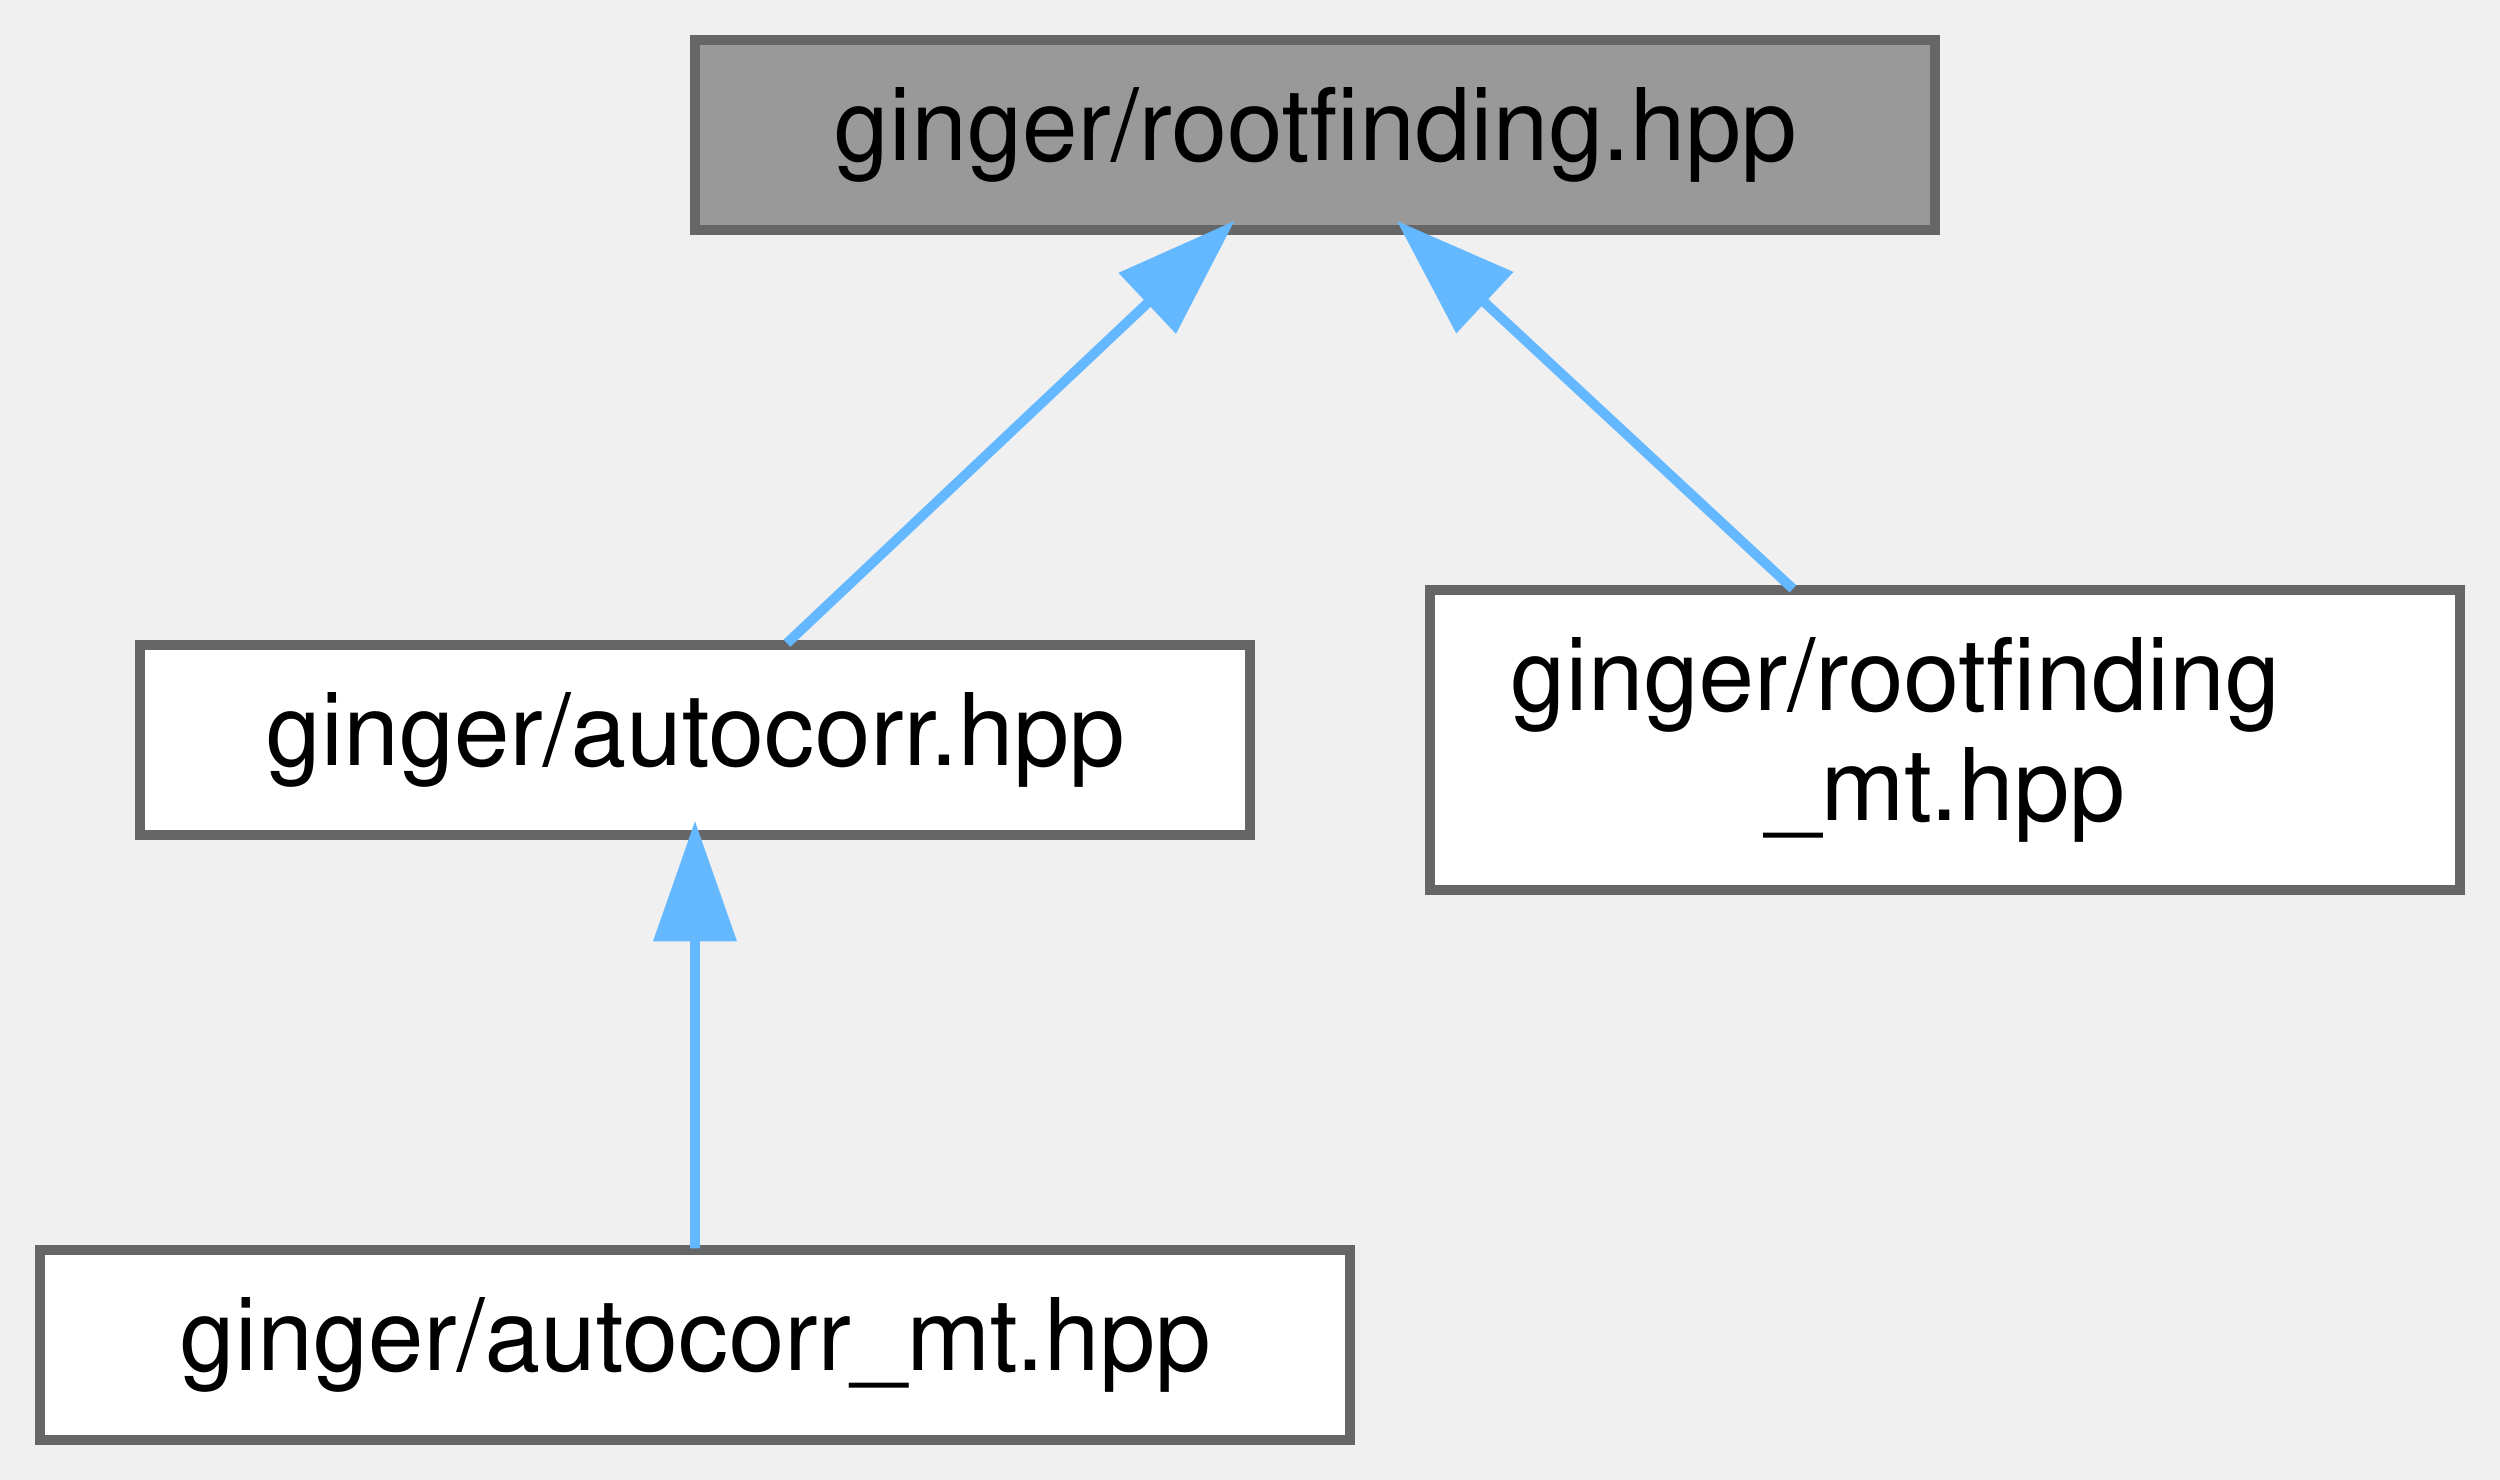
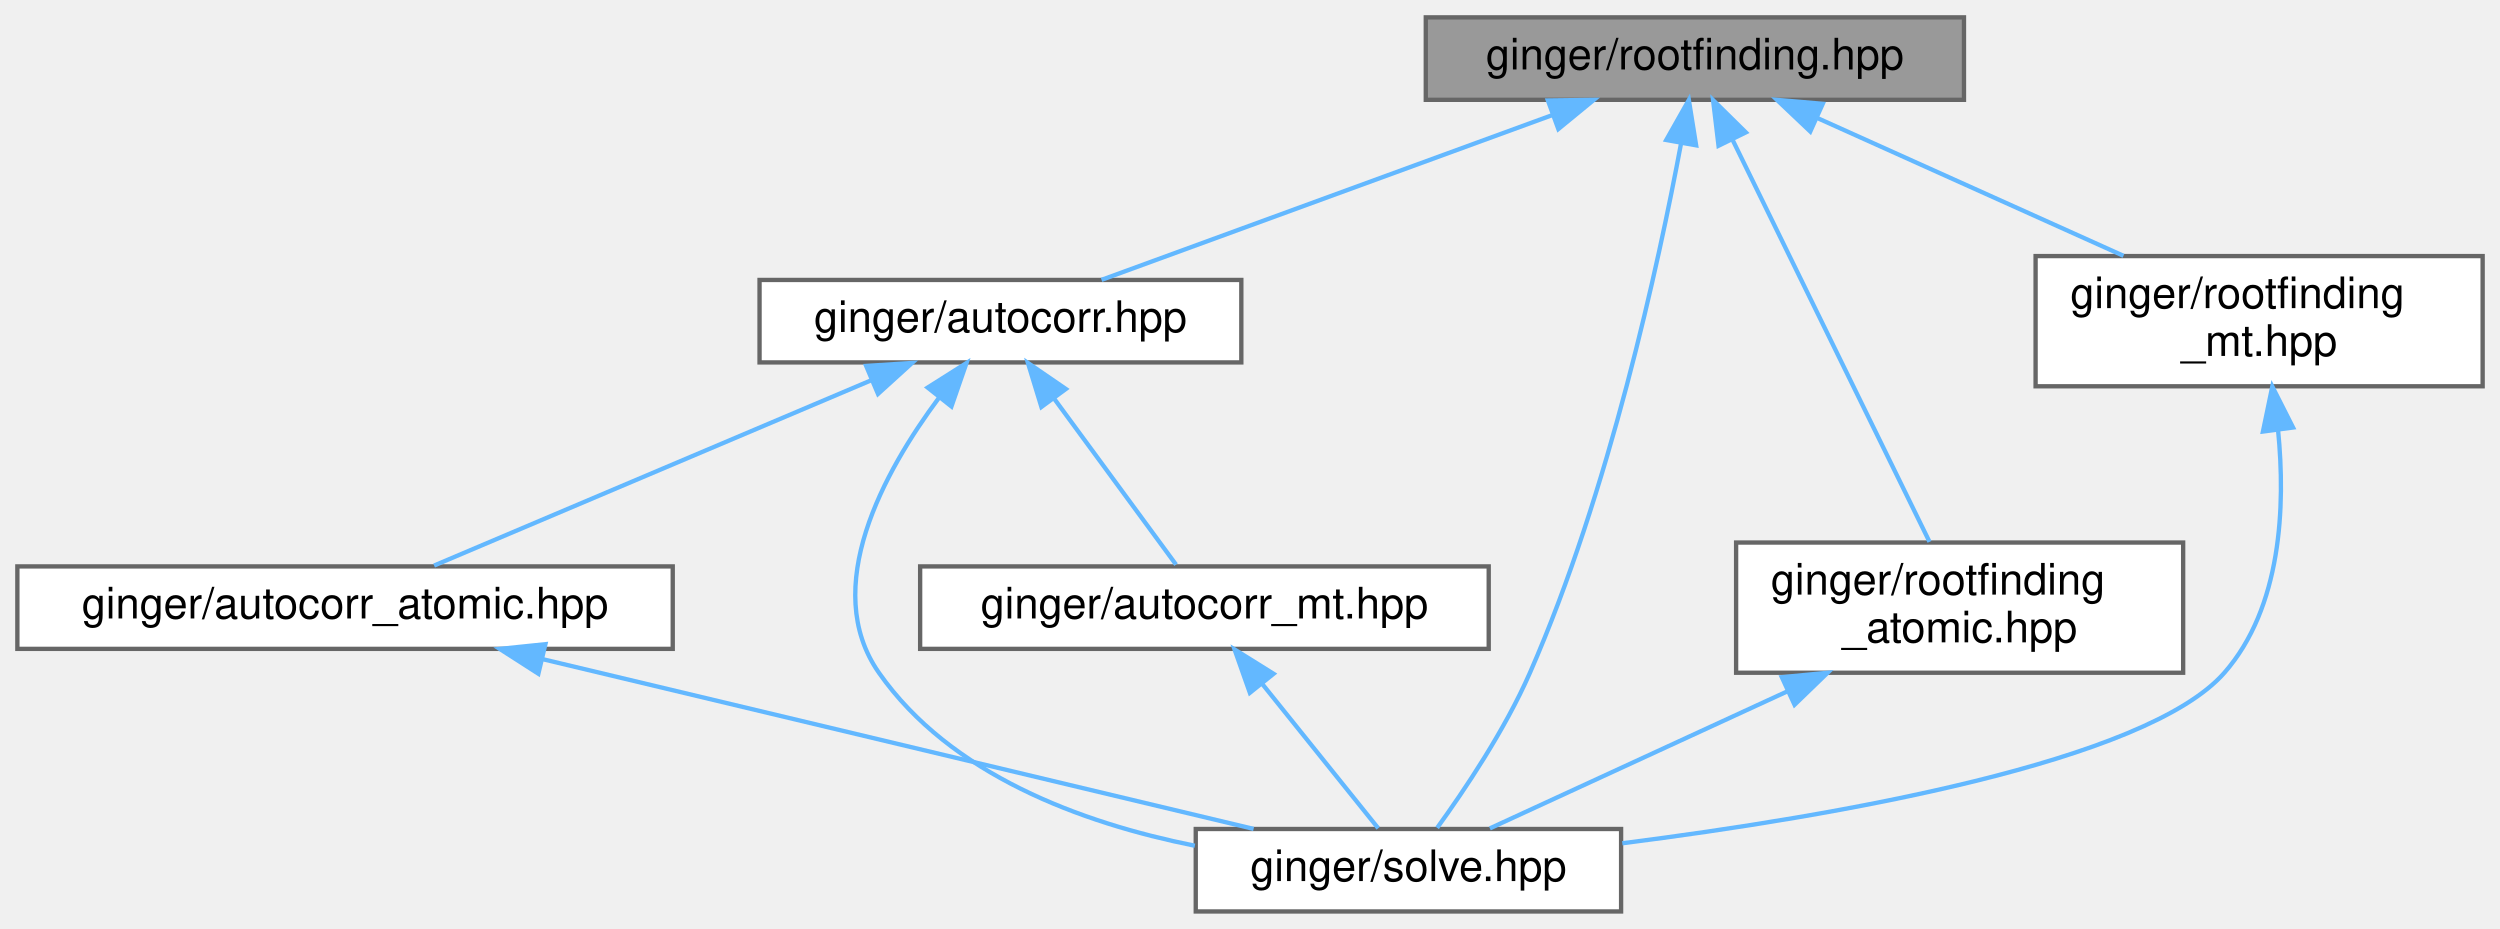
- <svg xmlns="http://www.w3.org/2000/svg" xmlns:xlink="http://www.w3.org/1999/xlink" width="250pt" height="148pt" viewBox="0.00 0.00 250.00 148.00">
-   <g id="graph0" class="graph" transform="scale(1 1) rotate(0) translate(4 144)">
+ <svg xmlns="http://www.w3.org/2000/svg" xmlns:xlink="http://www.w3.org/1999/xlink" width="576pt" height="214pt" viewBox="0.00 0.00 576.00 214.00">
+   <g id="graph0" class="graph" transform="scale(1 1) rotate(0) translate(4 210)">
    <g id="Node000001" class="node">
      <g id="a_Node000001">
        <a xlink:title="Parallel Bairstow root-finding methods for real polynomials.">
-           <polygon fill="#999999" stroke="#666666" points="189.5,-140 65.5,-140 65.5,-121 189.5,-121 189.5,-140" />
-           <text text-anchor="middle" x="127.5" y="-128" font-family="Helvetica,sans-Serif" font-size="10.00">ginger/rootfinding.hpp</text>
+           <polygon fill="#999999" stroke="#666666" points="448.5,-206 324.5,-206 324.5,-187 448.5,-187 448.5,-206" />
+           <text text-anchor="middle" x="386.5" y="-194" font-family="Helvetica,sans-Serif" font-size="10.00">ginger/rootfinding.hpp</text>
        </a>
      </g>
    </g>
    <g id="Node000002" class="node">
      <g id="a_Node000002">
        <a xlink:href="autocorr_8hpp.html" target="_top" xlink:title="Auto-correlation polynomial root-finding (palindromic polynomials)">
-           <polygon fill="white" stroke="#666666" points="121,-79.5 10,-79.5 10,-60.5 121,-60.5 121,-79.5" />
-           <text text-anchor="middle" x="65.5" y="-67.5" font-family="Helvetica,sans-Serif" font-size="10.00">ginger/autocorr.hpp</text>
+           <polygon fill="white" stroke="#666666" points="282,-145.5 171,-145.5 171,-126.5 282,-126.5 282,-145.5" />
+           <text text-anchor="middle" x="226.5" y="-133.5" font-family="Helvetica,sans-Serif" font-size="10.00">ginger/autocorr.hpp</text>
        </a>
      </g>
    </g>
    <g id="edge1_Node000001_Node000002" class="edge">
      <g id="a_edge1_Node000001_Node000002">
        <a xlink:title=" ">
-           <path fill="none" stroke="#63b8ff" d="M110.98,-113.91C99.35,-102.94 84.22,-88.67 74.69,-79.67" />
-           <polygon fill="#63b8ff" stroke="#63b8ff" points="108.68,-116.55 118.35,-120.87 113.48,-111.46 108.68,-116.55" />
+           <path fill="none" stroke="#63b8ff" d="M353.75,-183.52C322.81,-172.21 277.18,-155.53 249.79,-145.52" />
+           <polygon fill="#63b8ff" stroke="#63b8ff" points="352.64,-186.85 363.23,-186.99 355.04,-180.27 352.64,-186.85" />
        </a>
      </g>
    </g>
    <g id="Node000004" class="node">
      <g id="a_Node000004">
-         <a xlink:href="rootfinding__mt_8hpp.html" target="_top" xlink:title="Parallel Bairstow root-finding methods for real polynomials (MT)">
-           <polygon fill="white" stroke="#666666" points="242,-85 139,-85 139,-55 242,-55 242,-85" />
-           <text text-anchor="start" x="147" y="-73" font-family="Helvetica,sans-Serif" font-size="10.00">ginger/rootfinding</text>
-           <text text-anchor="middle" x="190.5" y="-62" font-family="Helvetica,sans-Serif" font-size="10.00">_mt.hpp</text>
+         <a xlink:href="solve_8hpp.html" target="_top" xlink:title="Facade entry points that auto-select the execution policy.">
+           <polygon fill="white" stroke="#666666" points="369.5,-19 271.5,-19 271.5,0 369.5,0 369.5,-19" />
+           <text text-anchor="middle" x="320.5" y="-7" font-family="Helvetica,sans-Serif" font-size="10.00">ginger/solve.hpp</text>
        </a>
      </g>
    </g>
-     <g id="edge3_Node000001_Node000004" class="edge">
-       <g id="a_edge3_Node000001_Node000004">
+     <g id="edge11_Node000001_Node000004" class="edge">
+       <g id="a_edge11_Node000001_Node000004">
        <a xlink:title=" ">
-           <path fill="none" stroke="#63b8ff" d="M144.23,-113.97C153.88,-105.01 165.92,-93.82 175.3,-85.11" />
-           <polygon fill="#63b8ff" stroke="#63b8ff" points="141.74,-111.5 136.8,-120.87 146.51,-116.63 141.74,-111.5" />
+           <path fill="none" stroke="#63b8ff" d="M383.29,-176.83C378.15,-149.34 366.78,-96.72 348.5,-55 342.71,-41.79 333.4,-27.94 327.12,-19.26" />
+           <polygon fill="#63b8ff" stroke="#63b8ff" points="379.9,-177.75 385.11,-186.97 386.79,-176.51 379.9,-177.75" />
+         </a>
+       </g>
+     </g>
+     <g id="Node000006" class="node">
+       <g id="a_Node000006">
+         <a xlink:href="rootfinding__atomic_8hpp.html" target="_top" xlink:title="Parallel Bairstow root-finding methods for real polynomials (atomic)">
+           <polygon fill="white" stroke="#666666" points="499,-85 396,-85 396,-55 499,-55 499,-85" />
+           <text text-anchor="start" x="404" y="-73" font-family="Helvetica,sans-Serif" font-size="10.00">ginger/rootfinding</text>
+           <text text-anchor="middle" x="447.5" y="-62" font-family="Helvetica,sans-Serif" font-size="10.00">_atomic.hpp</text>
+         </a>
+       </g>
+     </g>
+     <g id="edge7_Node000001_Node000006" class="edge">
+       <g id="a_edge7_Node000001_Node000006">
+         <a xlink:title=" ">
+           <path fill="none" stroke="#63b8ff" d="M395.12,-177.91C407.31,-153.03 429.36,-108.03 440.56,-85.16" />
+           <polygon fill="#63b8ff" stroke="#63b8ff" points="391.95,-176.42 390.69,-186.94 398.24,-179.5 391.95,-176.42" />
+         </a>
+       </g>
+     </g>
+     <g id="Node000007" class="node">
+       <g id="a_Node000007">
+         <a xlink:href="rootfinding__mt_8hpp.html" target="_top" xlink:title="Parallel Bairstow root-finding methods for real polynomials (MT)">
+           <polygon fill="white" stroke="#666666" points="568,-151 465,-151 465,-121 568,-121 568,-151" />
+           <text text-anchor="start" x="473" y="-139" font-family="Helvetica,sans-Serif" font-size="10.00">ginger/rootfinding</text>
+           <text text-anchor="middle" x="516.5" y="-128" font-family="Helvetica,sans-Serif" font-size="10.00">_mt.hpp</text>
+         </a>
+       </g>
+     </g>
+     <g id="edge9_Node000001_Node000007" class="edge">
+       <g id="a_edge9_Node000001_Node000007">
+         <a xlink:title=" ">
+           <path fill="none" stroke="#63b8ff" d="M414.66,-182.83C435.45,-173.47 463.75,-160.74 485.25,-151.06" />
+           <polygon fill="#63b8ff" stroke="#63b8ff" points="413.09,-179.7 405.4,-186.99 415.96,-186.08 413.09,-179.7" />
        </a>
      </g>
    </g>
    <g id="Node000003" class="node">
      <g id="a_Node000003">
-         <a xlink:href="autocorr__mt_8hpp.html" target="_top" xlink:title="Auto-correlation polynomial root-finding (palindromic polynomials) (MT)">
-           <polygon fill="white" stroke="#666666" points="131,-19 0,-19 0,0 131,0 131,-19" />
-           <text text-anchor="middle" x="65.5" y="-7" font-family="Helvetica,sans-Serif" font-size="10.00">ginger/autocorr_mt.hpp</text>
+         <a xlink:href="autocorr__atomic_8hpp.html" target="_top" xlink:title="Auto-correlation polynomial root-finding (palindromic polynomials) (atomic)">
+           <polygon fill="white" stroke="#666666" points="151,-79.5 0,-79.5 0,-60.5 151,-60.5 151,-79.5" />
+           <text text-anchor="middle" x="75.5" y="-67.5" font-family="Helvetica,sans-Serif" font-size="10.00">ginger/autocorr_atomic.hpp</text>
        </a>
      </g>
    </g>
    <g id="edge2_Node000002_Node000003" class="edge">
      <g id="a_edge2_Node000002_Node000003">
        <a xlink:title=" ">
-           <path fill="none" stroke="#63b8ff" d="M65.5,-50.16C65.5,-39.74 65.5,-27.3 65.5,-19.17" />
-           <polygon fill="#63b8ff" stroke="#63b8ff" points="62,-50.37 65.5,-60.37 69,-50.37 62,-50.37" />
+           <path fill="none" stroke="#63b8ff" d="M196.67,-122.36C166.92,-109.75 121.99,-90.71 96.02,-79.7" />
+           <polygon fill="#63b8ff" stroke="#63b8ff" points="195.56,-125.69 206.14,-126.37 198.29,-119.24 195.56,-125.69" />
+         </a>
+       </g>
+     </g>
+     <g id="edge6_Node000002_Node000004" class="edge">
+       <g id="a_edge6_Node000002_Node000004">
+         <a xlink:title=" ">
+           <path fill="none" stroke="#63b8ff" d="M212.37,-118.4C199.64,-101.31 184.85,-74.51 198.5,-55 214.92,-31.54 245.07,-20.4 271.29,-15.14" />
+           <polygon fill="#63b8ff" stroke="#63b8ff" points="209.73,-120.7 218.68,-126.36 215.21,-116.35 209.73,-120.7" />
+         </a>
+       </g>
+     </g>
+     <g id="Node000005" class="node">
+       <g id="a_Node000005">
+         <a xlink:href="autocorr__mt_8hpp.html" target="_top" xlink:title="Auto-correlation polynomial root-finding (palindromic polynomials) (MT)">
+           <polygon fill="white" stroke="#666666" points="339,-79.5 208,-79.5 208,-60.5 339,-60.5 339,-79.5" />
+           <text text-anchor="middle" x="273.5" y="-67.5" font-family="Helvetica,sans-Serif" font-size="10.00">ginger/autocorr_mt.hpp</text>
+         </a>
+       </g>
+     </g>
+     <g id="edge4_Node000002_Node000005" class="edge">
+       <g id="a_edge4_Node000002_Node000005">
+         <a xlink:title=" ">
+           <path fill="none" stroke="#63b8ff" d="M238.79,-118.27C247.8,-105.99 259.7,-89.8 266.96,-79.91" />
+           <polygon fill="#63b8ff" stroke="#63b8ff" points="235.94,-116.24 232.84,-126.37 241.58,-120.38 235.94,-116.24" />
+         </a>
+       </g>
+     </g>
+     <g id="edge3_Node000003_Node000004" class="edge">
+       <g id="a_edge3_Node000003_Node000004">
+         <a xlink:title=" ">
+           <path fill="none" stroke="#63b8ff" d="M121.11,-58.11C168.46,-46.8 241.54,-29.35 284.83,-19.02" />
+           <polygon fill="#63b8ff" stroke="#63b8ff" points="120.04,-54.77 111.13,-60.49 121.66,-61.58 120.04,-54.77" />
+         </a>
+       </g>
+     </g>
+     <g id="edge5_Node000005_Node000004" class="edge">
+       <g id="a_edge5_Node000005_Node000004">
+         <a xlink:title=" ">
+           <path fill="none" stroke="#63b8ff" d="M286.8,-52.45C295.5,-41.62 306.51,-27.91 313.54,-19.17" />
+           <polygon fill="#63b8ff" stroke="#63b8ff" points="283.97,-50.38 280.44,-60.37 289.43,-54.76 283.97,-50.38" />
+         </a>
+       </g>
+     </g>
+     <g id="edge8_Node000006_Node000004" class="edge">
+       <g id="a_edge8_Node000006_Node000004">
+         <a xlink:title=" ">
+           <path fill="none" stroke="#63b8ff" d="M407.93,-50.77C385.03,-40.22 357.26,-27.43 339.26,-19.14" />
+           <polygon fill="#63b8ff" stroke="#63b8ff" points="406.53,-53.98 417.08,-54.99 409.46,-47.62 406.53,-53.98" />
+         </a>
+       </g>
+     </g>
+     <g id="edge10_Node000007_Node000004" class="edge">
+       <g id="a_edge10_Node000007_Node000004">
+         <a xlink:title=" ">
+           <path fill="none" stroke="#63b8ff" d="M520.87,-110.88C522.61,-93.31 521.67,-70.05 508.5,-55 490.5,-34.43 419.2,-22.01 369.78,-15.71" />
+           <polygon fill="#63b8ff" stroke="#63b8ff" points="517.38,-110.58 519.54,-120.95 524.32,-111.5 517.38,-110.58" />
        </a>
      </g>
    </g>
  </g>
</svg>
